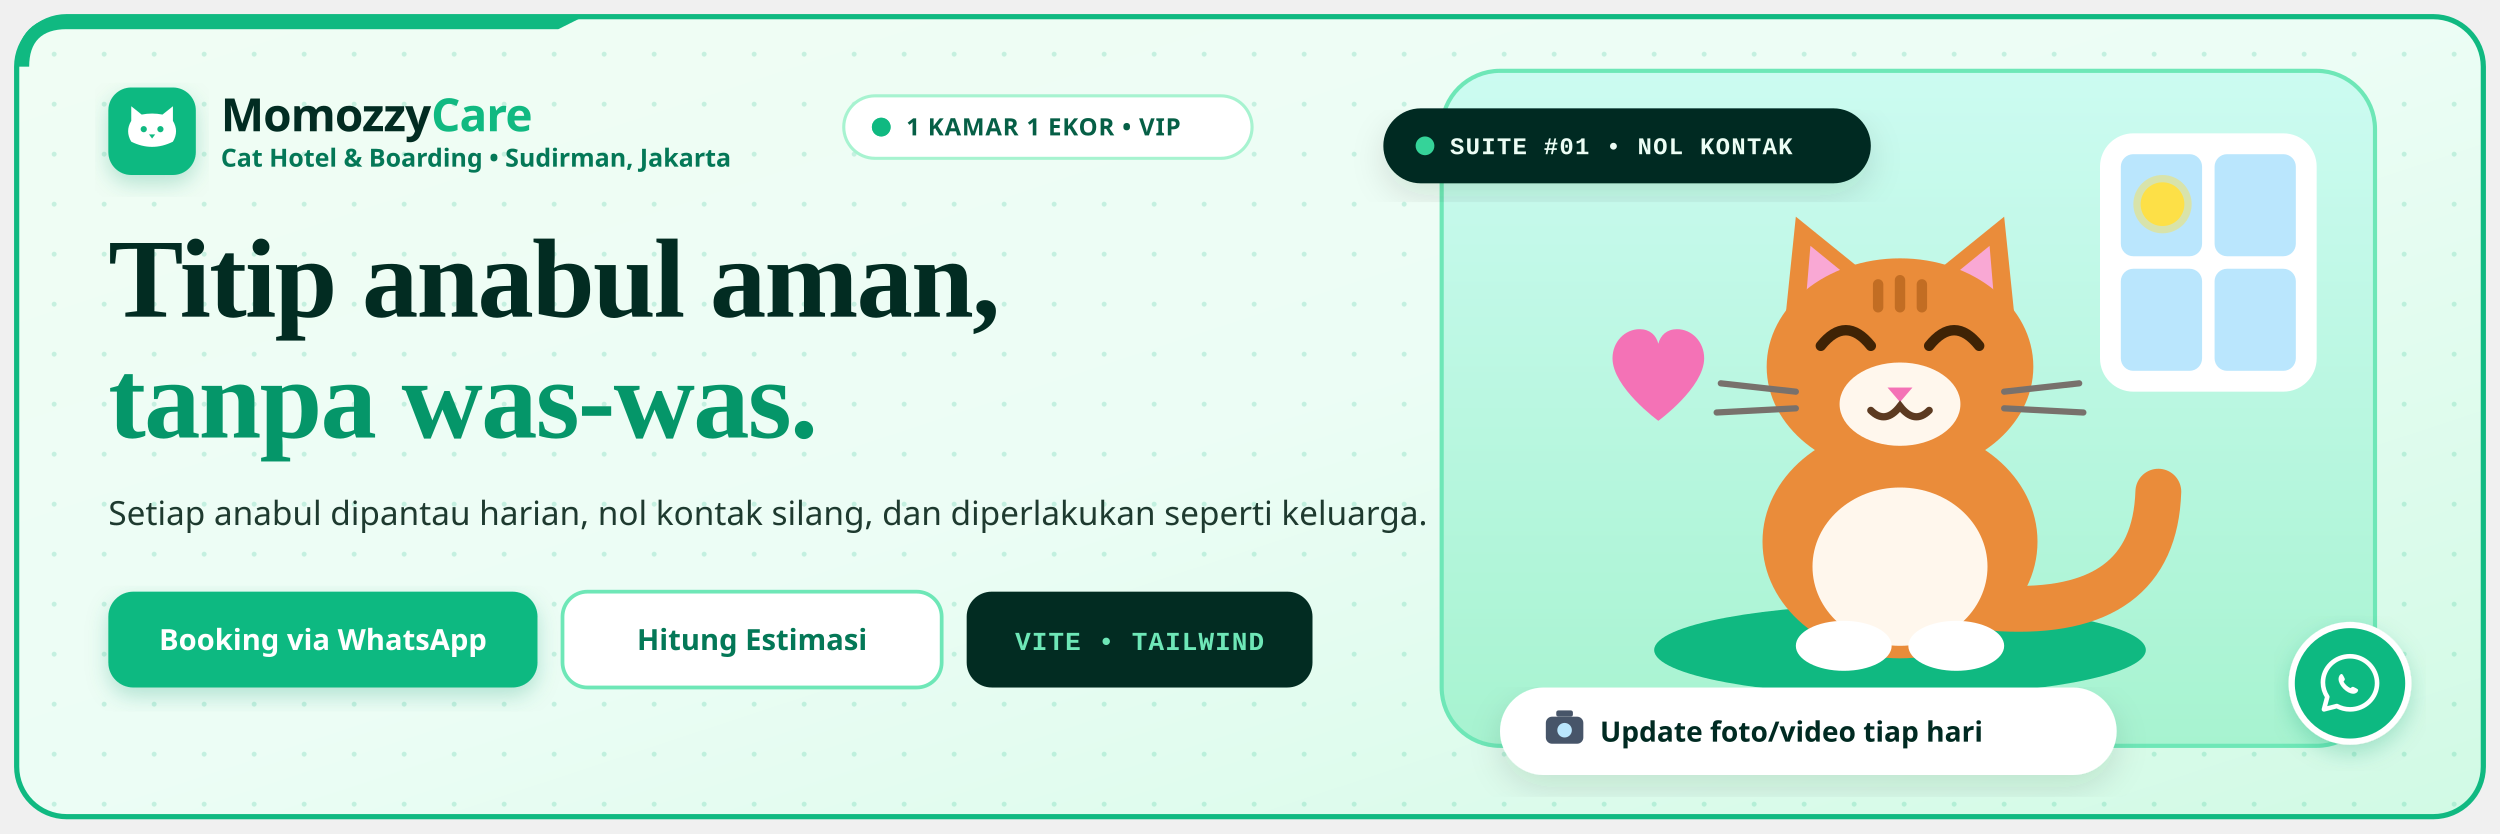
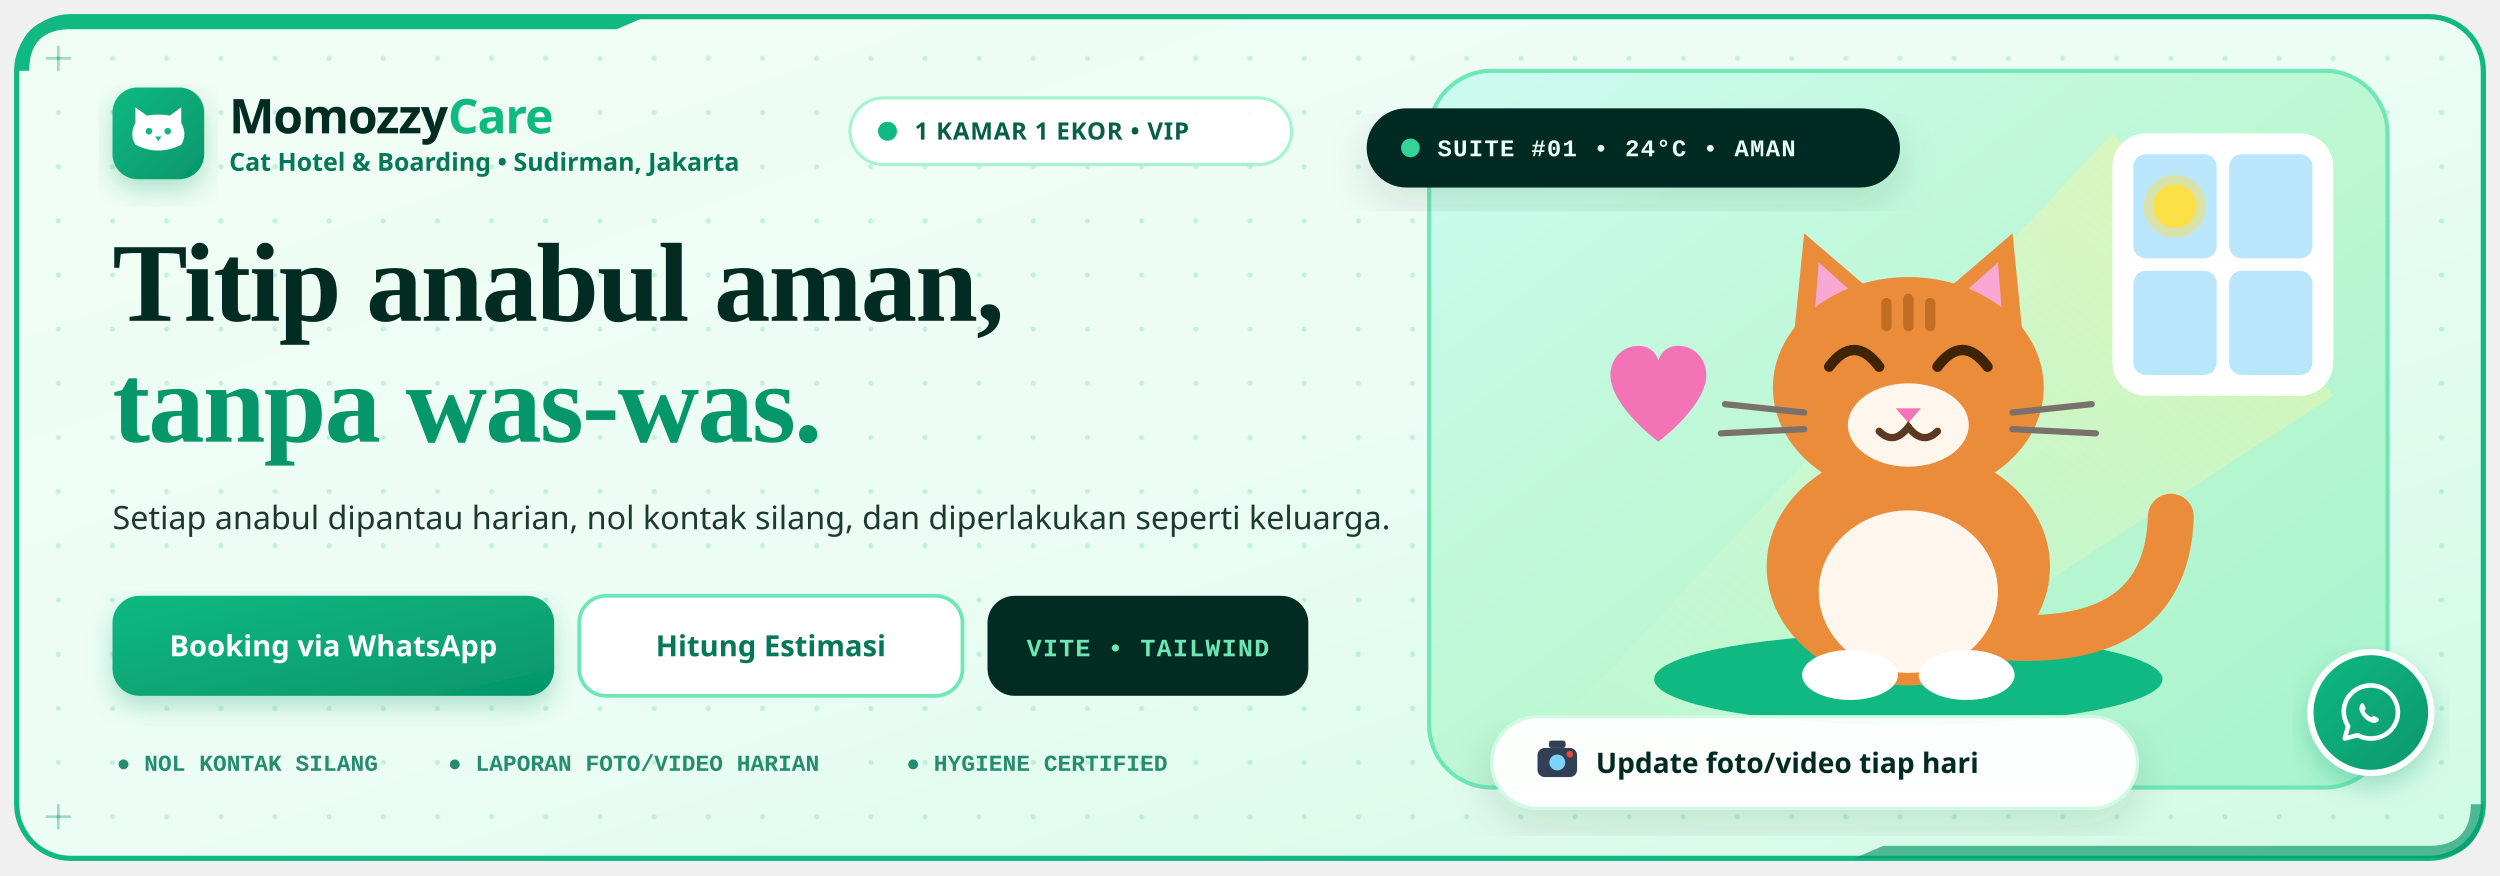
- <svg xmlns="http://www.w3.org/2000/svg" viewBox="0 0 1200 400" width="100%" height="100%">
+ <svg xmlns="http://www.w3.org/2000/svg" viewBox="0 0 1200 420" width="100%" height="100%">
  <defs>
    <linearGradient id="mintBg" x1="0%" y1="0%" x2="100%" y2="100%">
      <stop offset="0%" stop-color="#f0fdf4" />
      <stop offset="50%" stop-color="#ecfdf5" />
      <stop offset="100%" stop-color="#d1fae5" />
    </linearGradient>
-     <linearGradient id="cardMint" x1="0%" y1="0%" x2="0%" y2="100%">
+     <linearGradient id="cardMint" x1="0%" y1="0%" x2="100%" y2="100%">
      <stop offset="0%" stop-color="#ccfbf1" />
+       <stop offset="55%" stop-color="#bbf7d0" />
      <stop offset="100%" stop-color="#a7f3d0" />
+     </linearGradient>
+     <linearGradient id="sunBeam" x1="100%" y1="0%" x2="0%" y2="100%">
+       <stop offset="0%" stop-color="#fef08a" stop-opacity="0.48" />
+       <stop offset="65%" stop-color="#fef9c3" stop-opacity="0.14" />
+       <stop offset="100%" stop-color="#ffffff" stop-opacity="0" />
+     </linearGradient>
+     <linearGradient id="emeraldBtn" x1="0%" y1="0%" x2="100%" y2="100%">
+       <stop offset="0%" stop-color="#10b981" />
+       <stop offset="100%" stop-color="#059669" />
    </linearGradient>
    <linearGradient id="btnSheen" x1="0%" y1="0%" x2="100%" y2="0%">
      <stop offset="0%" stop-color="#ffffff" stop-opacity="0" />
-       <stop offset="50%" stop-color="#ffffff" stop-opacity="0.38" />
+       <stop offset="50%" stop-color="#ffffff" stop-opacity="0.45" />
      <stop offset="100%" stop-color="#ffffff" stop-opacity="0" />
    </linearGradient>
    <clipPath id="primaryBtnClip">
-       <rect x="52" y="284" width="206" height="46" rx="12" />
+       <rect x="54" y="286" width="212" height="48" rx="13" />
    </clipPath>
-     <pattern id="dotGrid" width="24" height="24" patternUnits="userSpaceOnUse">
-       <circle cx="2" cy="2" r="1.2" fill="#10b981" fill-opacity="0.18" />
-       <animateTransform attributeName="patternTransform" type="translate" from="0 0" to="24 24" dur="14s" repeatCount="indefinite" />
+     <clipPath id="rightCardClip">
+       <rect x="686" y="34" width="460" height="344" rx="30" />
+     </clipPath>
+     <pattern id="dotGrid" width="26" height="26" patternUnits="userSpaceOnUse">
+       <circle cx="2" cy="2" r="1.25" fill="#10b981" fill-opacity="0.18" />
+       <animateTransform attributeName="patternTransform" type="translate" from="0 0" to="26 26" dur="16s" repeatCount="indefinite" />
    </pattern>
-     <filter id="cardShadow" x="-15%" y="-15%" width="130%" height="140%">
-       <feDropShadow dx="0" dy="6" stdDeviation="8" flood-color="#022c22" flood-opacity="0.12" />
+     <filter id="glassShadow" x="-15%" y="-15%" width="130%" height="145%">
+       <feDropShadow dx="0" dy="8" stdDeviation="10" flood-color="#022c22" flood-opacity="0.12" />
    </filter>
-     <filter id="btnShadow" x="-15%" y="-15%" width="130%" height="140%">
-       <feDropShadow dx="0" dy="4" stdDeviation="5" flood-color="#059669" flood-opacity="0.25" />
+     <filter id="btnShadow" x="-15%" y="-15%" width="130%" height="145%">
+       <feDropShadow dx="0" dy="5" stdDeviation="6" flood-color="#059669" flood-opacity="0.28" />
    </filter>
  </defs>
-   <rect x="8" y="8" width="1184" height="384" rx="24" fill="url(#mintBg)" stroke="#10b981" stroke-width="2.5" />
-   <rect x="8" y="8" width="1184" height="384" rx="24" fill="url(#dotGrid)" />
-   <path d="M 8 32 Q 8 8 32 8 L 280 8 L 268 14 L 32 14 Q 14 14 14 32 Z" fill="#10b981" />
-   <g>
-     <rect x="52" y="42" width="42" height="42" rx="11" fill="#10b981" filter="url(#btnShadow)" />
-     <path d="M 63 58 L 63 51 L 68 55 Q 73 54 78 55 L 83 51 L 83 58 Q 86 63 83 68 Q 73 73 63 68 Q 60 63 63 58 Z" fill="#ffffff" />
-     <circle cx="69" cy="62" r="1.5" fill="#10b981" />
-     <circle cx="77" cy="62" r="1.5" fill="#10b981" />
-     <polygon points="71.5,64.5 74.5,64.5 73,66.5" fill="#10b981" />
-   </g>
-   <text x="106" y="63" font-family="'Segoe UI', system-ui, -apple-system, sans-serif" font-size="22" font-weight="800" fill="#022c22" letter-spacing="-0.4">
+   <rect x="8" y="8" width="1184" height="404" rx="26" fill="url(#mintBg)" stroke="#10b981" stroke-width="2.5" />
+   <rect x="8" y="8" width="1184" height="404" rx="26" fill="url(#dotGrid)" />
+   <path d="M 8 34 Q 8 8 34 8 L 310 8 L 296 14 L 34 14 Q 14 14 14 34 Z" fill="#10b981" />
+   <path d="M 1192 386 Q 1192 412 1166 412 L 890 412 L 904 406 L 1166 406 Q 1186 406 1186 386 Z" fill="#059669" opacity="0.65" />
+   <g stroke="#059669" stroke-width="1.2" stroke-opacity="0.35">
+     <line x1="28" y1="22" x2="28" y2="34" />
+     <line x1="22" y1="28" x2="34" y2="28" />
+     <line x1="28" y1="386" x2="28" y2="398" />
+     <line x1="22" y1="392" x2="34" y2="392" />
+   </g>
+   <g>
+     <rect x="54" y="42" width="44" height="44" rx="12" fill="url(#emeraldBtn)" filter="url(#btnShadow)" />
+     <path d="M 65 59 L 65 51.5 L 70.5 55.5 Q 76 54.5 81.5 55.5 L 87 51.5 L 87 59 Q 90 64.5 87 69.5 Q 76 75 65 69.5 Q 62 64.5 65 59 Z" fill="#ffffff" />
+     <circle cx="71.5" cy="63" r="1.6" fill="#10b981" />
+     <circle cx="80.5" cy="63" r="1.6" fill="#10b981" />
+     <polygon points="74.5,65.5 77.5,65.5 76,67.8" fill="#10b981" />
+   </g>
+   <text x="110" y="64" font-family="'Segoe UI', system-ui, -apple-system, sans-serif" font-size="23" font-weight="800" fill="#022c22" letter-spacing="-0.5">
    Momozzy<tspan fill="#10b981">Care</tspan>
  </text>
-   <text x="106" y="80" font-family="'Segoe UI', system-ui, -apple-system, sans-serif" font-size="12" font-weight="600" fill="#047857">
+   <text x="110" y="82" font-family="'Segoe UI', system-ui, -apple-system, sans-serif" font-size="12" font-weight="600" fill="#047857">
    Cat Hotel &amp; Boarding • Sudirman, Jakarta
  </text>
-   <rect x="405" y="46" width="196" height="30" rx="15" fill="#ffffff" stroke="#a7f3d0" stroke-width="1.5" />
-   <circle cx="423" cy="61" r="4.5" fill="#10b981" opacity="0.7">
-     <animate attributeName="r" values="4.5;10;4.5" dur="2.2s" repeatCount="indefinite" />
-     <animate attributeName="opacity" values="0.75;0;0.75" dur="2.2s" repeatCount="indefinite" />
-   </circle>
-   <circle cx="423" cy="61" r="4.5" fill="#10b981" />
-   <text x="435" y="65" font-family="'Segoe UI', system-ui, sans-serif" font-size="11.5" font-weight="700" fill="#065f46" letter-spacing="0.4">
-     1 KAMAR 1 EKOR • VIP
-   </text>
-   <text x="52" y="152" font-family="Georgia, 'Times New Roman', serif" font-size="54" font-weight="bold" fill="#022c22" letter-spacing="-0.8">
+   <g>
+     <rect x="408" y="47" width="212" height="32" rx="16" fill="#ffffff" fill-opacity="0.92" stroke="#a7f3d0" stroke-width="1.5" />
+     <circle cx="426" cy="63" r="4.5" fill="#10b981" opacity="0.75">
+       <animate attributeName="r" values="4.5;10.5;4.5" dur="2.2s" repeatCount="indefinite" />
+       <animate attributeName="opacity" values="0.8;0;0.8" dur="2.2s" repeatCount="indefinite" />
+     </circle>
+     <circle cx="426" cy="63" r="4.5" fill="#10b981" />
+     <text x="439" y="67" font-family="'Segoe UI', system-ui, sans-serif" font-size="11.5" font-weight="700" fill="#065f46" letter-spacing="0.4">
+       1 KAMAR 1 EKOR • VIP
+     </text>
+   </g>
+   <text x="54" y="154" font-family="Georgia, 'Times New Roman', serif" font-size="54" font-weight="bold" fill="#022c22" letter-spacing="-0.8">
    Titip anabul aman,
  </text>
-   <text x="52" y="210" font-family="Georgia, 'Times New Roman', serif" font-size="54" font-weight="bold" fill="#059669" letter-spacing="-0.8">
+   <text x="54" y="212" font-family="Georgia, 'Times New Roman', serif" font-size="54" font-weight="bold" fill="#059669" letter-spacing="-0.8">
    tanpa was-was.
  </text>
-   <text x="52" y="252" font-family="'Segoe UI', system-ui, -apple-system, sans-serif" font-size="16" font-weight="500" fill="#1e3a2f">
+   <text x="54" y="254" font-family="'Segoe UI', system-ui, -apple-system, sans-serif" font-size="15.5" font-weight="500" fill="#1e3a2f">
    Setiap anabul dipantau harian, nol kontak silang, dan diperlakukan seperti keluarga.
  </text>
  <g filter="url(#btnShadow)">
-     <rect x="52" y="284" width="206" height="46" rx="12" fill="#10b981" />
+     <rect x="54" y="286" width="212" height="48" rx="13" fill="url(#emeraldBtn)" />
    <g clip-path="url(#primaryBtnClip)">
-       <polygon points="0,284 45,284 25,330 -20,330" fill="url(#btnSheen)">
-         <animateTransform attributeName="transform" type="translate" values="-40 0; 310 0; 310 0" keyTimes="0; 0.35; 1" dur="4.2s" repeatCount="indefinite" />
+       <polygon points="0,286 48,286 26,334 -22,334" fill="url(#btnSheen)">
+         <animateTransform attributeName="transform" type="translate" values="-40 0; 320 0; 320 0" keyTimes="0; 0.34; 1" dur="4s" repeatCount="indefinite" />
      </polygon>
    </g>
-     <text x="155" y="312" text-anchor="middle" font-family="'Segoe UI', system-ui, sans-serif" font-size="14" font-weight="700" fill="#ffffff">
+     <text x="160" y="315" text-anchor="middle" font-family="'Segoe UI', system-ui, sans-serif" font-size="14" font-weight="700" fill="#ffffff">
      Booking via WhatsApp
    </text>
  </g>
-   <rect x="270" y="284" width="182" height="46" rx="12" fill="#ffffff" stroke="#6ee7b7" stroke-width="1.8" />
-   <text x="361" y="312" text-anchor="middle" font-family="'Segoe UI', system-ui, sans-serif" font-size="14" font-weight="700" fill="#047857">
+   <rect x="278" y="286" width="184" height="48" rx="13" fill="#ffffff" stroke="#6ee7b7" stroke-width="1.8" />
+   <text x="370" y="315" text-anchor="middle" font-family="'Segoe UI', system-ui, sans-serif" font-size="14" font-weight="700" fill="#047857">
    Hitung Estimasi
  </text>
-   <rect x="464" y="284" width="166" height="46" rx="12" fill="#022c22" />
-   <text x="547" y="312" text-anchor="middle" font-family="'Consolas', 'Courier New', monospace" font-size="12.5" font-weight="bold" fill="#6ee7b7" letter-spacing="0.5">
+   <rect x="474" y="286" width="154" height="48" rx="13" fill="#022c22" />
+   <text x="551" y="315" text-anchor="middle" font-family="'Consolas', 'Courier New', monospace" font-size="12" font-weight="bold" fill="#6ee7b7" letter-spacing="0.6">
    VITE • TAILWIND
  </text>
-   <rect x="692" y="34" width="448" height="324" rx="28" fill="url(#cardMint)" stroke="#6ee7b7" stroke-width="2" />
-   <g>
-     <rect x="1008" y="64" width="104" height="124" rx="16" fill="#ffffff" />
-     <rect x="1018" y="74" width="39" height="49" rx="6" fill="#bae6fd" />
-     <rect x="1063" y="74" width="39" height="49" rx="6" fill="#bae6fd" />
-     <rect x="1018" y="129" width="39" height="49" rx="6" fill="#bae6fd" />
-     <rect x="1063" y="129" width="39" height="49" rx="6" fill="#bae6fd" />
-     <circle cx="1038" cy="98" r="14" fill="#fde047" opacity="0.45">
-       <animate attributeName="r" values="12;16.5;12" dur="3.6s" repeatCount="indefinite" />
-       <animate attributeName="opacity" values="0.55;0.15;0.55" dur="3.6s" repeatCount="indefinite" />
-     </circle>
-     <circle cx="1038" cy="98" r="10.5" fill="#fde047" />
-   </g>
-   <g filter="url(#cardShadow)">
-     <rect x="664" y="52" width="234" height="36" rx="18" fill="#022c22" />
-     <circle cx="684" cy="70" r="4.5" fill="#34d399">
-       <animate attributeName="opacity" values="1;0.35;1" dur="1.8s" repeatCount="indefinite" />
-     </circle>
-     <text x="696" y="74" font-family="'Consolas', 'Courier New', monospace" font-size="11.5" font-weight="bold" fill="#ecfdf5" letter-spacing="0.6">
-       SUITE #01 • NOL KONTAK
-     </text>
-   </g>
-   <ellipse cx="912" cy="312" rx="118" ry="22" fill="#10b981" />
-   <g>
-     <path d="M 960 292 Q 1034 296 1036 236" fill="none" stroke="#ea8c3a" stroke-width="22" stroke-linecap="round">
-       <animateTransform attributeName="transform" type="rotate" values="-6 960 292; 8 960 292; -6 960 292" calcMode="spline" keySplines="0.42 0 0.58 1; 0.42 0 0.58 1" dur="2.8s" repeatCount="indefinite" />
+   <g font-family="'Consolas', 'Courier New', monospace" font-size="11" font-weight="bold" fill="#047857" opacity="0.85">
+     <text x="56" y="370">● NOL KONTAK SILANG</text>
+     <text x="215" y="370">● LAPORAN FOTO/VIDEO HARIAN</text>
+     <text x="435" y="370">● HYGIENE CERTIFIED</text>
+   </g>
+   <rect x="686" y="34" width="460" height="344" rx="30" fill="url(#cardMint)" stroke="#6ee7b7" stroke-width="2" />
+   <g clip-path="url(#rightCardClip)">
+     <polygon points="1014,64 1120,190 830,378 720,378" fill="url(#sunBeam)">
+       <animate attributeName="opacity" values="0.65;1;0.65" dur="4.5s" repeatCount="indefinite" />
+     </polygon>
+     <rect x="1014" y="64" width="106" height="126" rx="16" fill="#ffffff" />
+     <rect x="1024" y="74" width="40" height="50" rx="6" fill="#bae6fd" />
+     <rect x="1070" y="74" width="40" height="50" rx="6" fill="#bae6fd" />
+     <rect x="1024" y="130" width="40" height="50" rx="6" fill="#bae6fd" />
+     <rect x="1070" y="130" width="40" height="50" rx="6" fill="#bae6fd" />
+     <circle cx="1044" cy="99" r="15" fill="#fde047" opacity="0.45">
+       <animate attributeName="r" values="12;17;12" dur="3.6s" repeatCount="indefinite" />
+       <animate attributeName="opacity" values="0.6;0.15;0.6" dur="3.6s" repeatCount="indefinite" />
+     </circle>
+     <circle cx="1044" cy="99" r="10.5" fill="#fde047" />
+   </g>
+   <g filter="url(#glassShadow)">
+     <animateTransform attributeName="transform" type="translate" values="0 0; 0 -4; 0 0" calcMode="spline" keySplines="0.42 0 0.58 1; 0.42 0 0.58 1" dur="4.2s" repeatCount="indefinite" />
+     <rect x="656" y="52" width="256" height="38" rx="19" fill="#022c22" />
+     <circle cx="677" cy="71" r="4.5" fill="#34d399">
+       <animate attributeName="opacity" values="1;0.3;1" dur="1.8s" repeatCount="indefinite" />
+     </circle>
+     <text x="690" y="75" font-family="'Consolas', 'Courier New', monospace" font-size="11.5" font-weight="bold" fill="#ecfdf5" letter-spacing="0.6">
+       SUITE #01 • 24°C • AMAN
+     </text>
+   </g>
+   <ellipse cx="916" cy="326" rx="122" ry="22" fill="#10b981" />
+   <g>
+     <path d="M 964 306 Q 1040 310 1042 248" fill="none" stroke="#ea8c3a" stroke-width="22" stroke-linecap="round">
+       <animateTransform attributeName="transform" type="rotate" values="-6 964 306; 8 964 306; -6 964 306" calcMode="spline" keySplines="0.42 0 0.58 1; 0.42 0 0.58 1" dur="2.8s" repeatCount="indefinite" />
    </path>
-     <ellipse cx="912" cy="260" rx="66" ry="56" fill="#ea8c3a" />
-     <ellipse cx="912" cy="272" rx="42" ry="38" fill="#fff7ed" />
-     <ellipse cx="885" cy="310" rx="23" ry="12" fill="#ffffff" />
-     <ellipse cx="939" cy="310" rx="23" ry="12" fill="#ffffff" />
    <g>
-       <animateTransform attributeName="transform" type="rotate" values="-2.5 912 215; 2.5 912 215; -2.5 912 215" calcMode="spline" keySplines="0.42 0 0.58 1; 0.42 0 0.58 1" dur="3.8s" repeatCount="indefinite" />
-       <polygon points="856,162 862,104 904,138" fill="#ea8c3a" />
-       <polygon points="866,154 869,118 896,140" fill="#f9a8d4" />
-       <polygon points="968,162 962,104 920,138" fill="#ea8c3a" />
-       <polygon points="958,154 955,118 928,140" fill="#f9a8d4" />
-       <ellipse cx="912" cy="176" rx="64" ry="52" fill="#ea8c3a" />
-       <rect x="899" y="134" width="5" height="16" rx="2.5" fill="#c26d23" />
-       <rect x="909.5" y="132" width="5" height="18" rx="2.5" fill="#c26d23" />
-       <rect x="920" y="134" width="5" height="16" rx="2.5" fill="#c26d23" />
-       <path d="M 874 166 Q 886 151 898 166" fill="none" stroke="#3f2305" stroke-width="5" stroke-linecap="round" />
-       <path d="M 926 166 Q 938 151 950 166" fill="none" stroke="#3f2305" stroke-width="5" stroke-linecap="round" />
-       <ellipse cx="912" cy="194" rx="29" ry="20" fill="#fff7ed" />
-       <polygon points="906,186 918,186 912,193" fill="#f472b6" />
-       <path d="M 898 197 Q 905 204 912 195 Q 919 204 926 197" fill="none" stroke="#5c3a21" stroke-width="3.5" stroke-linecap="round" />
+       <animateTransform attributeName="transform" type="translate" values="0 0; 0 -1.8; 0 0" calcMode="spline" keySplines="0.42 0 0.58 1; 0.42 0 0.58 1" dur="3.2s" repeatCount="indefinite" />
+       <ellipse cx="916" cy="272" rx="68" ry="57" fill="#ea8c3a" />
+       <ellipse cx="916" cy="284" rx="43" ry="39" fill="#fff7ed" />
+     </g>
+     <ellipse cx="888" cy="324" rx="23" ry="12" fill="#ffffff" />
+     <ellipse cx="944" cy="324" rx="23" ry="12" fill="#ffffff" />
+     <g>
+       <animateTransform attributeName="transform" type="rotate" values="-2.6 916 226; 2.6 916 226; -2.6 916 226" calcMode="spline" keySplines="0.42 0 0.58 1; 0.42 0 0.58 1" dur="3.8s" repeatCount="indefinite" />
+       <polygon points="860,172 866,112 908,148" fill="#ea8c3a" />
+       <polygon points="870,164 873,126 900,150" fill="#f9a8d4" />
+       <polygon points="972,172 966,112 924,148" fill="#ea8c3a" />
+       <polygon points="962,164 959,126 932,150" fill="#f9a8d4" />
+       <ellipse cx="916" cy="186" rx="65" ry="53" fill="#ea8c3a" />
+       <rect x="903" y="143" width="5" height="16" rx="2.5" fill="#c26d23" />
+       <rect x="913.5" y="141" width="5" height="18" rx="2.5" fill="#c26d23" />
+       <rect x="924" y="143" width="5" height="16" rx="2.5" fill="#c26d23" />
+       <path d="M 878 176 Q 890 160 902 176" fill="none" stroke="#3f2305" stroke-width="5" stroke-linecap="round" />
+       <path d="M 930 176 Q 942 160 954 176" fill="none" stroke="#3f2305" stroke-width="5" stroke-linecap="round" />
+       <ellipse cx="916" cy="204" rx="29" ry="20" fill="#fff7ed" />
+       <polygon points="910,196 922,196 916,203" fill="#f472b6" />
+       <path d="M 902 207 Q 909 214 916 205 Q 923 214 930 207" fill="none" stroke="#5c3a21" stroke-width="3.5" stroke-linecap="round" />
      <g>
-         <animateTransform attributeName="transform" type="rotate" values="-1.5 912 192; 1.5 912 192; -1.5 912 192" dur="2.4s" repeatCount="indefinite" />
-         <line x1="826" y1="184" x2="862" y2="188" stroke="#78716c" stroke-width="3" stroke-linecap="round" />
-         <line x1="824" y1="198" x2="862" y2="196" stroke="#78716c" stroke-width="3" stroke-linecap="round" />
-         <line x1="962" y1="188" x2="998" y2="184" stroke="#78716c" stroke-width="3" stroke-linecap="round" />
-         <line x1="962" y1="196" x2="1000" y2="198" stroke="#78716c" stroke-width="3" stroke-linecap="round" />
+         <animateTransform attributeName="transform" type="rotate" values="-1.6 916 202; 1.6 916 202; -1.6 916 202" dur="2.4s" repeatCount="indefinite" />
+         <line x1="828" y1="194" x2="866" y2="198" stroke="#78716c" stroke-width="3" stroke-linecap="round" />
+         <line x1="826" y1="208" x2="866" y2="206" stroke="#78716c" stroke-width="3" stroke-linecap="round" />
+         <line x1="966" y1="198" x2="1004" y2="194" stroke="#78716c" stroke-width="3" stroke-linecap="round" />
+         <line x1="966" y1="206" x2="1006" y2="208" stroke="#78716c" stroke-width="3" stroke-linecap="round" />
      </g>
    </g>
  </g>
  <g>
-     <animateTransform attributeName="transform" type="translate" values="0 0; 0 -8; 0 0" calcMode="spline" keySplines="0.42 0 0.58 1; 0.42 0 0.58 1" dur="3.1s" repeatCount="indefinite" />
-     <path d="M 796 202 C 796 202 774 186 774 172 C 774 164 780 158 787 158 C 792 158 795 161 796 165 C 797 161 800 158 805 158 C 812 158 818 164 818 172 C 818 186 796 202 796 202 Z" fill="#f472b6">
-       <animateTransform attributeName="transform" type="scale" additive="sum" values="1; 1.08; 1" dur="1.55s" repeatCount="indefinite" />
-     </path>
-   </g>
-   <g filter="url(#cardShadow)">
-     <animateTransform attributeName="transform" type="translate" values="0 0; 0 -5; 0 0" calcMode="spline" keySplines="0.42 0 0.58 1; 0.42 0 0.58 1" dur="3.5s" repeatCount="indefinite" />
-     <rect x="720" y="330" width="296" height="42" rx="21" fill="#ffffff" />
-     <rect x="742" y="344" width="18" height="13" rx="3" fill="#475569" />
-     <rect x="747" y="341" width="8" height="3" rx="1" fill="#475569" />
-     <circle cx="751" cy="350.5" r="3.5" fill="#bae6fd" />
-     <text x="768" y="356" font-family="'Segoe UI', system-ui, sans-serif" font-size="13.5" font-weight="700" fill="#022c22">
+     <animateTransform attributeName="transform" type="translate" values="0 0; 0 -9; 0 0" calcMode="spline" keySplines="0.42 0 0.58 1; 0.42 0 0.58 1" dur="3.1s" repeatCount="indefinite" />
+     <path d="M 796 212 C 796 212 773 195 773 180 C 773 172 779 166 786.5 166 C 791.5 166 794.8 169 796 173 C 797.2 169 800.5 166 805.5 166 C 813 166 819 172 819 180 C 819 195 796 212 796 212 Z" fill="#f472b6" />
+   </g>
+   <g opacity="0">
+     <animateTransform attributeName="transform" type="translate" values="0 0; -10 -34" dur="3.6s" repeatCount="indefinite" />
+     <animate attributeName="opacity" values="0; 0.85; 0" keyTimes="0; 0.45; 1" dur="3.6s" repeatCount="indefinite" />
+     <path d="M 824 168 C 824 168 814 160 814 153 C 814 149.5 816.8 147 820 147 C 822.2 147 823.5 148.3 824 150 C 824.5 148.3 825.8 147 828 147 C 831.2 147 834 149.5 834 153 C 834 160 824 168 824 168 Z" fill="#fb7185" />
+   </g>
+   <g filter="url(#glassShadow)">
+     <animateTransform attributeName="transform" type="translate" values="0 0; 0 -5.5; 0 0" calcMode="spline" keySplines="0.42 0 0.58 1; 0.42 0 0.58 1" dur="3.5s" repeatCount="indefinite" />
+     <rect x="716" y="344" width="310" height="44" rx="22" fill="#ffffff" fill-opacity="0.96" stroke="#d1fae5" stroke-width="1.5" />
+     <rect x="738" y="359" width="19" height="14" rx="3.5" fill="#334155" />
+     <rect x="743.5" y="355.5" width="8" height="3.5" rx="1.2" fill="#334155" />
+     <circle cx="747.5" cy="366" r="3.8" fill="#7dd3fc" />
+     <circle cx="753.5" cy="362" r="1.6" fill="#ef4444">
+       <animate attributeName="opacity" values="1;0.15;1" dur="1.1s" repeatCount="indefinite" />
+     </circle>
+     <text x="766" y="371" font-family="'Segoe UI', system-ui, sans-serif" font-size="13.5" font-weight="700" fill="#022c22">
      Update foto/video tiap hari
    </text>
  </g>
  <g>
-     <circle cx="1128" cy="328" r="28" fill="none" stroke="#10b981" stroke-width="2.5" opacity="0.7">
-       <animate attributeName="r" values="28;40;28" dur="2.6s" repeatCount="indefinite" />
+     <circle cx="1138" cy="342" r="29" fill="none" stroke="#10b981" stroke-width="2.5" opacity="0.75">
+       <animate attributeName="r" values="29;43;29" dur="2.6s" repeatCount="indefinite" />
      <animate attributeName="opacity" values="0.75;0;0.75" dur="2.6s" repeatCount="indefinite" />
    </circle>
    <g filter="url(#btnShadow)">
-       <circle cx="1128" cy="328" r="28" fill="#10b981" stroke="#ffffff" stroke-width="3" />
-       <path d="M 1128 315 C 1120.8 315 1115 320.6 1115 327.6 C 1115 330.1 1115.8 332.5 1117.1 334.5 L 1115.5 340.5 L 1121.7 338.9 C 1123.6 339.9 1125.7 340.5 1128 340.5 C 1135.2 340.5 1141 334.9 1141 327.9 C 1141 320.9 1135.2 315 1128 315 Z" fill="none" stroke="#ffffff" stroke-width="2.2" stroke-linejoin="round" />
-       <path d="M 1124 323.5 C 1124.5 323.5 1125.2 325.2 1125.5 325.8 C 1125.7 326.2 1125.2 326.8 1124.9 327.2 C 1125.6 328.5 1126.8 329.6 1128.2 330.3 C 1128.6 330 1129.2 329.5 1129.6 329.7 C 1130.2 330 1131.9 330.7 1131.9 331.2 C 1131.9 332.2 1130.8 333 1129.6 333 C 1126.5 333 1122.5 329 1122.5 325.9 C 1122.5 324.7 1123.2 323.5 1124 323.5 Z" fill="#ffffff" />
+       <circle cx="1138" cy="342" r="29" fill="url(#emeraldBtn)" stroke="#ffffff" stroke-width="3" />
+       <path d="M 1138 329 C 1130.8 329 1125 334.6 1125 341.6 C 1125 344.1 1125.8 346.5 1127.1 348.5 L 1125.5 354.5 L 1131.7 352.9 C 1133.6 353.9 1135.7 354.5 1138 354.5 C 1145.2 354.5 1151 348.9 1151 341.9 C 1151 334.9 1145.2 329 1138 329 Z" fill="none" stroke="#ffffff" stroke-width="2.2" stroke-linejoin="round" />
+       <path d="M 1134 337.5 C 1134.5 337.5 1135.2 339.2 1135.5 339.8 C 1135.7 340.2 1135.2 340.8 1134.9 341.2 C 1135.6 342.5 1136.8 343.6 1138.2 344.3 C 1138.6 344 1139.2 343.5 1139.6 343.7 C 1140.2 344 1141.9 344.7 1141.9 345.2 C 1141.9 346.2 1140.8 347 1139.6 347 C 1136.5 347 1132.5 343 1132.5 339.9 C 1132.5 338.7 1133.2 337.5 1134 337.5 Z" fill="#ffffff" />
    </g>
  </g>
</svg>
